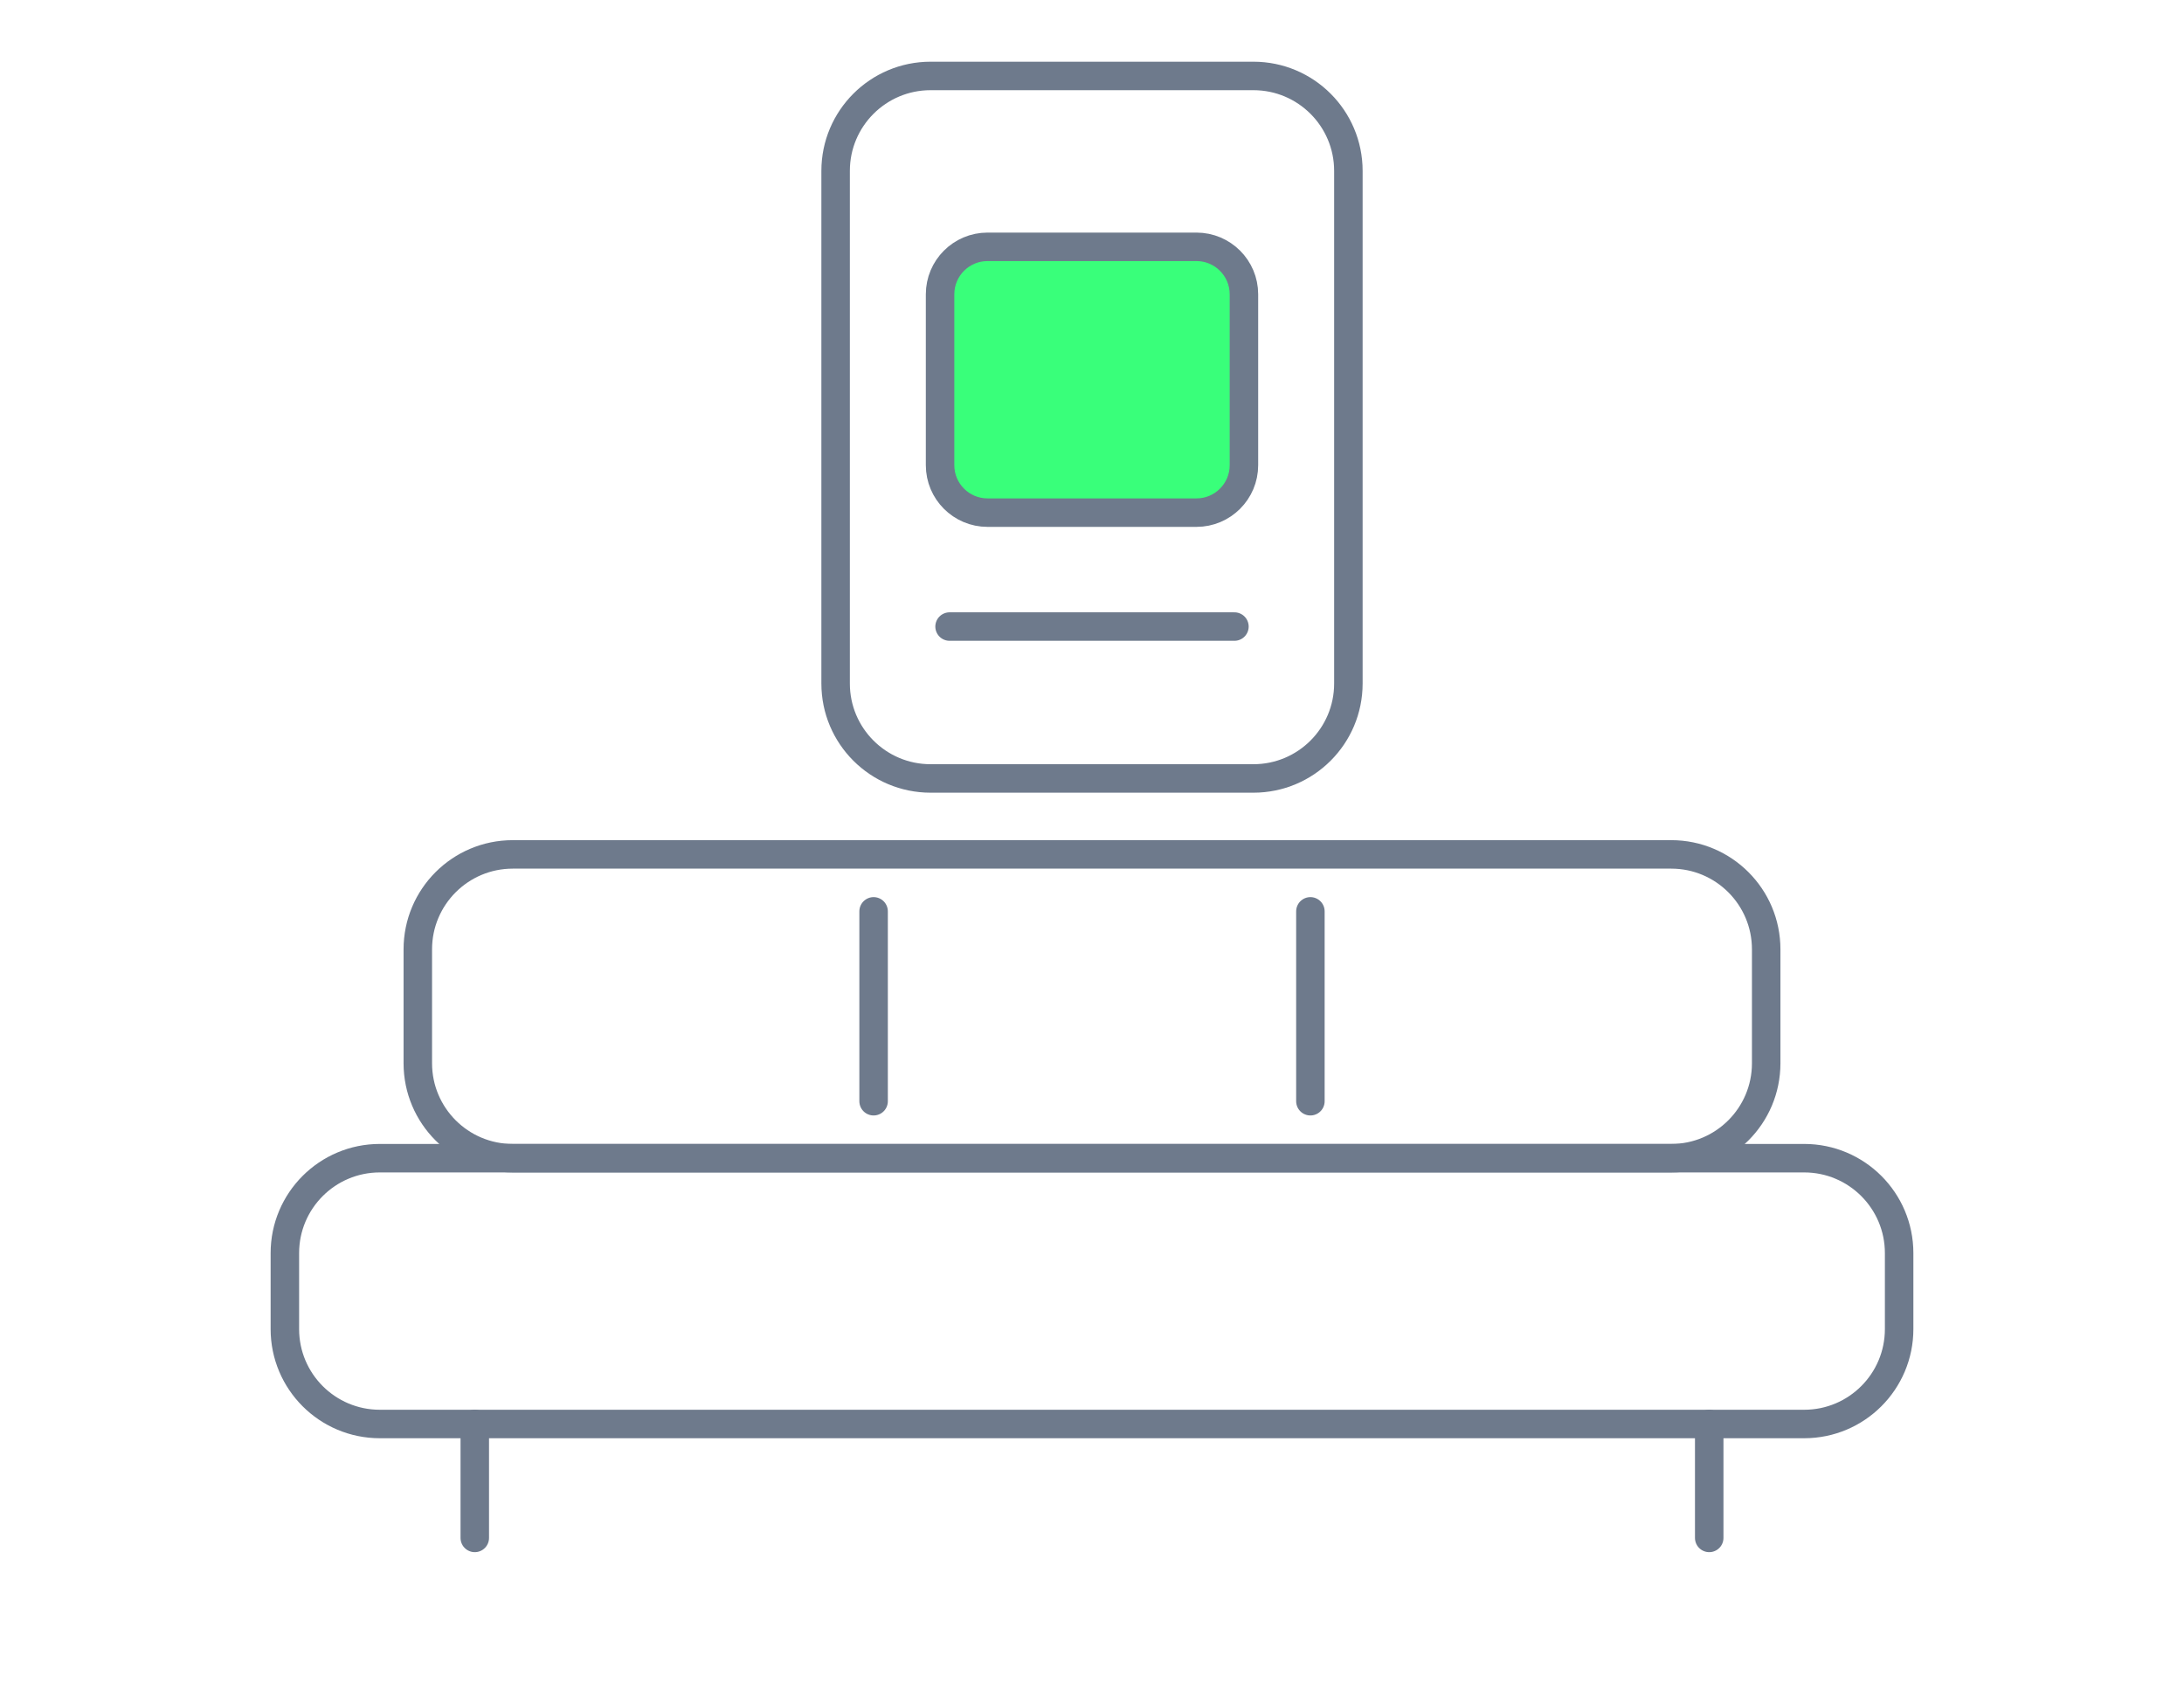
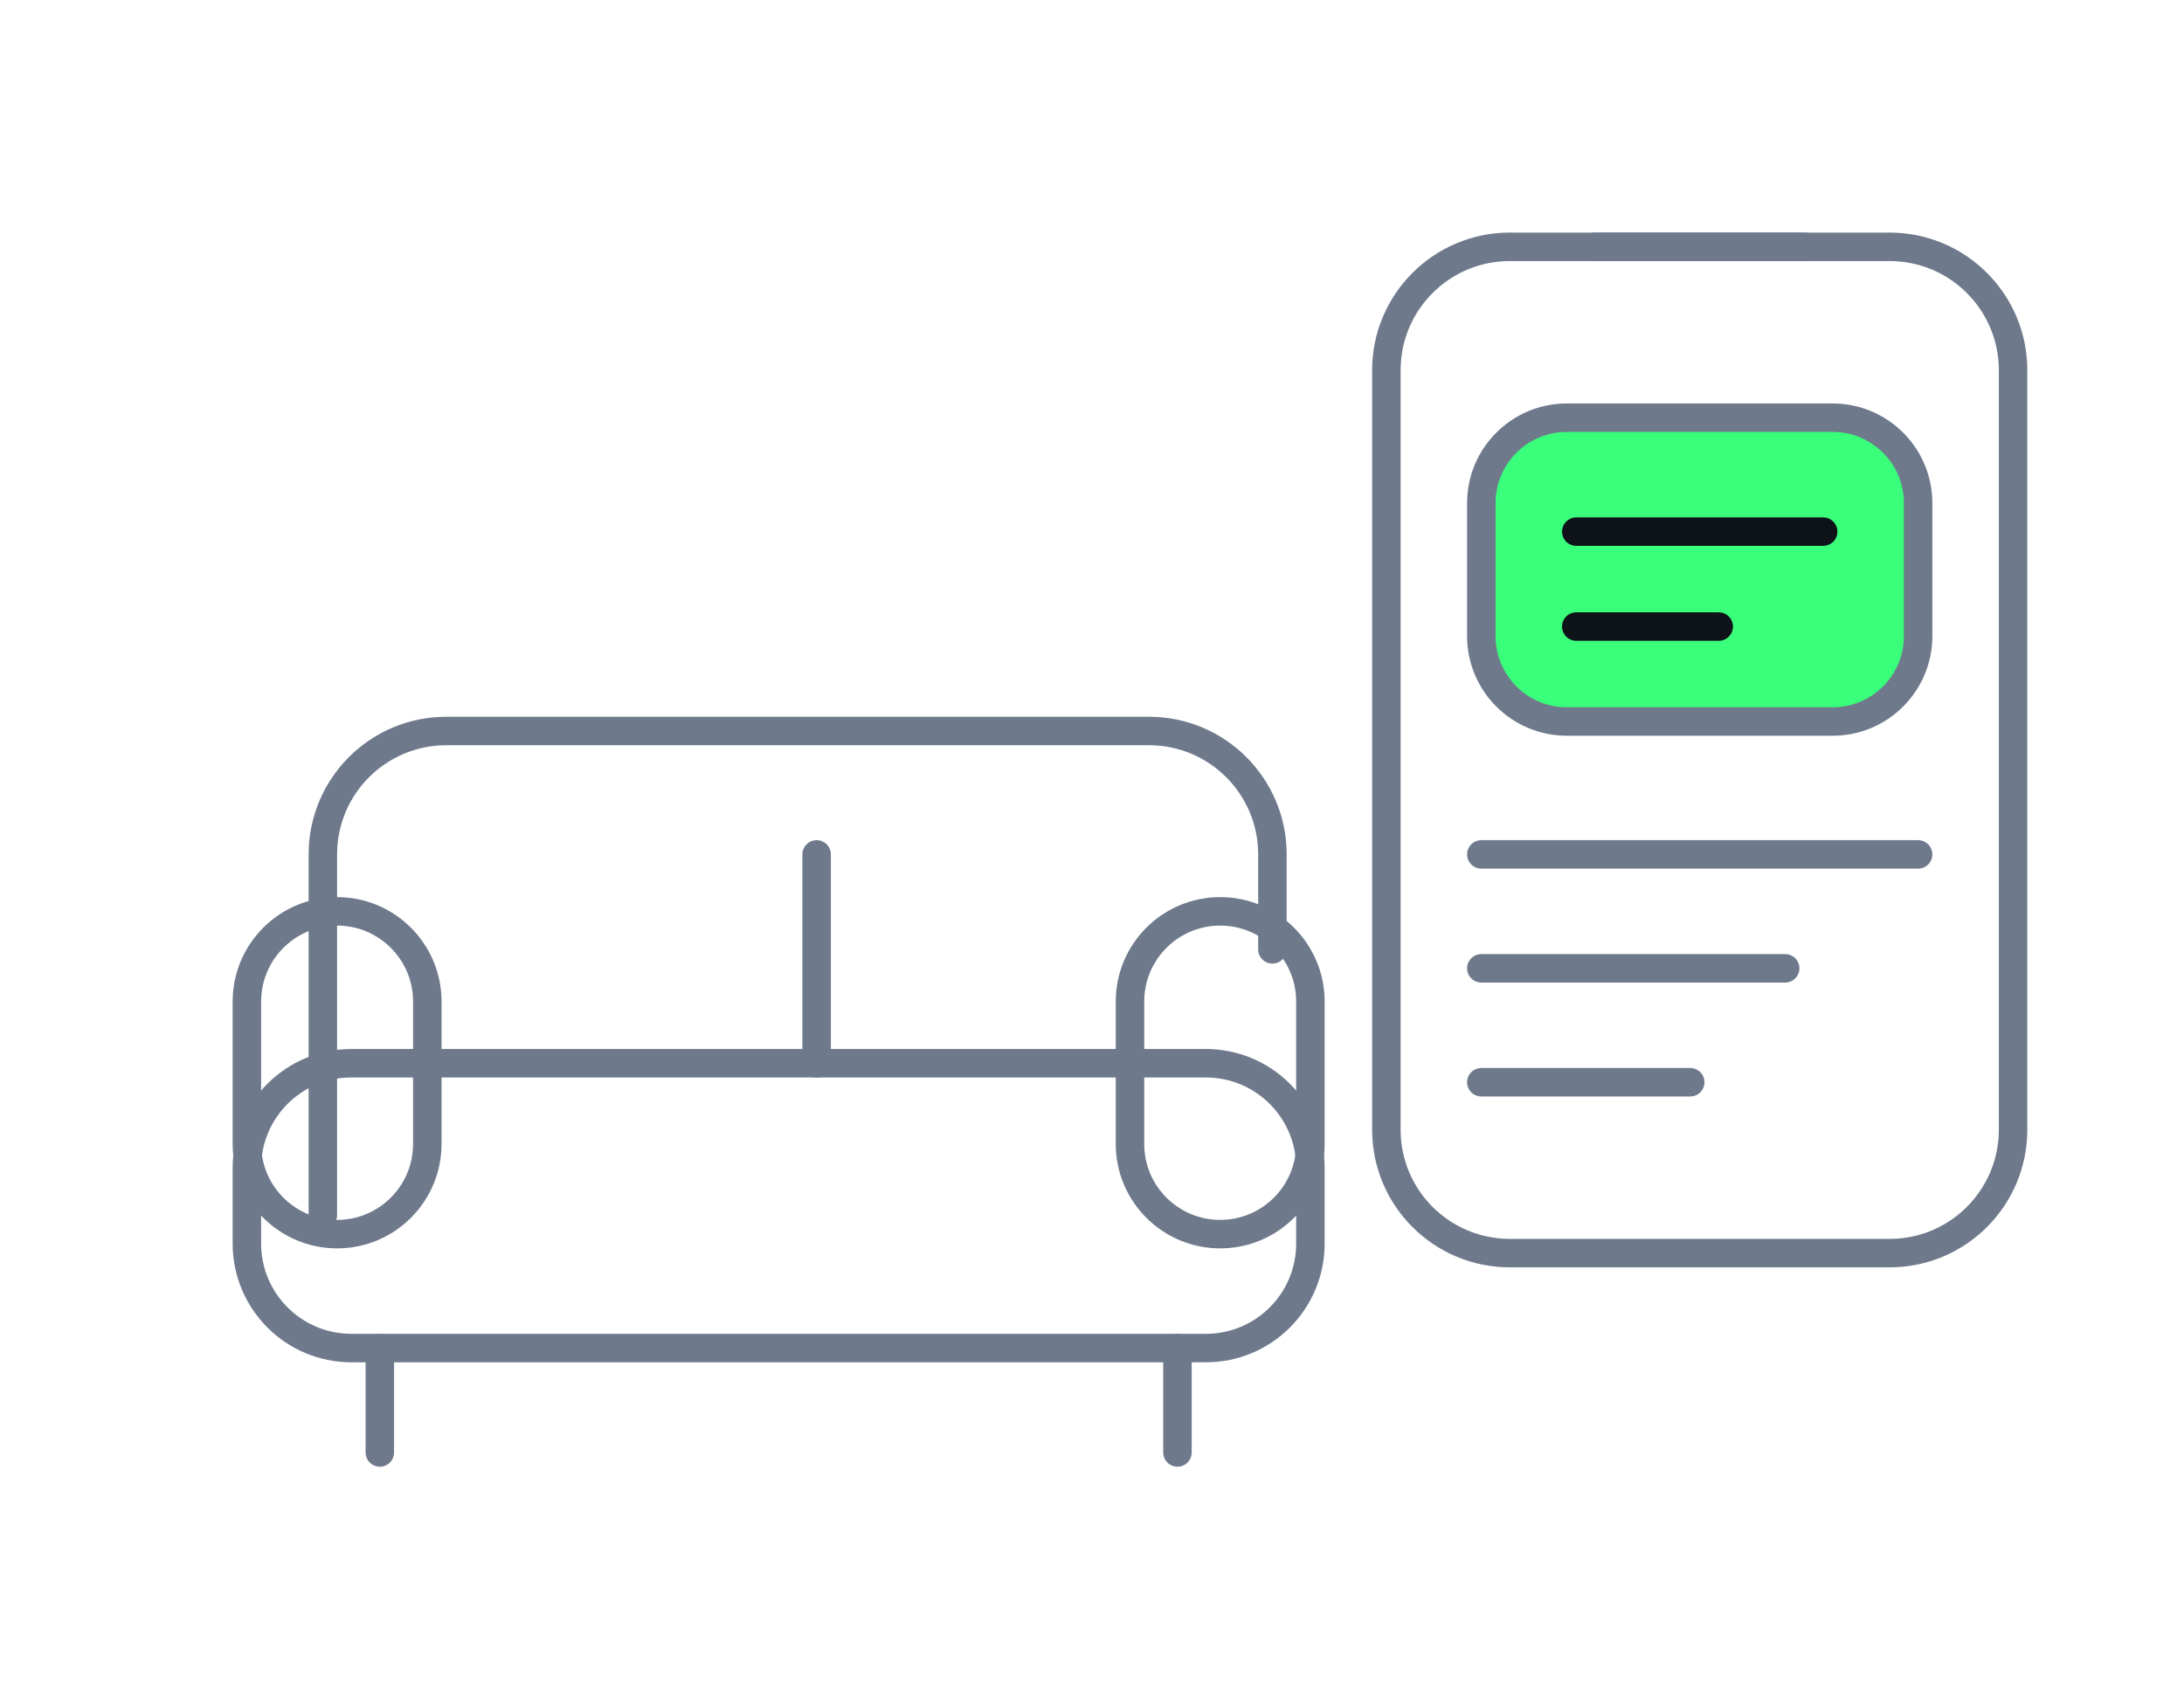
<svg xmlns="http://www.w3.org/2000/svg" width="230" height="178" viewBox="0 0 230 178" fill="none">
-   <rect x="88" y="8" width="54" height="74" rx="10" fill="none" stroke="#6E7A8C" stroke-width="3" stroke-linecap="round" stroke-linejoin="round" />
-   <rect x="99" y="26" width="32" height="28" rx="5" fill="#39FF7A" stroke="#6E7A8C" stroke-width="3" stroke-linecap="round" stroke-linejoin="round" />
-   <path d="M100 66 L130 66" fill="none" stroke="#6E7A8C" stroke-width="3" stroke-linecap="round" stroke-linejoin="round" />
-   <rect x="44" y="90" width="142" height="32" rx="10" fill="none" stroke="#6E7A8C" stroke-width="3" stroke-linecap="round" stroke-linejoin="round" />
-   <path d="M92 96 L92 116" fill="none" stroke="#6E7A8C" stroke-width="3" stroke-linecap="round" stroke-linejoin="round" />
-   <path d="M138 96 L138 116" fill="none" stroke="#6E7A8C" stroke-width="3" stroke-linecap="round" stroke-linejoin="round" />
-   <rect x="30" y="122" width="170" height="28" rx="10" fill="none" stroke="#6E7A8C" stroke-width="3" stroke-linecap="round" stroke-linejoin="round" />
-   <path d="M50 150 L50 162" fill="none" stroke="#6E7A8C" stroke-width="3" stroke-linecap="round" stroke-linejoin="round" />
-   <path d="M180 150 L180 162" fill="none" stroke="#6E7A8C" stroke-width="3" stroke-linecap="round" stroke-linejoin="round" />
+   <path d="M34 128V90a13 13 0 0 1 13-13h74a13 13 0 0 1 13 13v10" fill="none" stroke="#6E7A8C" stroke-width="3" stroke-linecap="round" stroke-linejoin="round" />
+   <rect x="26" y="112" width="112" height="30" rx="11" fill="none" stroke="#6E7A8C" stroke-width="3" stroke-linecap="round" stroke-linejoin="round" />
+   <rect x="26" y="96" width="19" height="34" rx="9.5" fill="none" stroke="#6E7A8C" stroke-width="3" stroke-linecap="round" stroke-linejoin="round" />
+   <rect x="119" y="96" width="19" height="34" rx="9.5" fill="none" stroke="#6E7A8C" stroke-width="3" stroke-linecap="round" stroke-linejoin="round" />
+   <path d="M40 142v11M124 142v11" fill="none" stroke="#6E7A8C" stroke-width="3" stroke-linecap="round" stroke-linejoin="round" />
+   <path d="M86 90v22" fill="none" stroke="#6E7A8C" stroke-width="3" stroke-linecap="round" stroke-linejoin="round" />
+   <rect x="146" y="26" width="66" height="106" rx="13" fill="none" stroke="#6E7A8C" stroke-width="3" stroke-linecap="round" stroke-linejoin="round" />
+   <path d="M168 26h22" fill="none" stroke="#6E7A8C" stroke-width="3" stroke-linecap="round" stroke-linejoin="round" />
+   <rect x="156" y="44" width="46" height="32" rx="9" fill="#39FF7A" stroke="#6E7A8C" stroke-width="3" stroke-linecap="round" stroke-linejoin="round" />
+   <path d="M166 56h26M166 66h15" fill="none" stroke="#0E1219" stroke-width="3" stroke-linecap="round" stroke-linejoin="round" />
+   <path d="M156 90h46M156 102h32M156 114h22" fill="none" stroke="#6E7A8C" stroke-width="3" stroke-linecap="round" stroke-linejoin="round" />
</svg>
